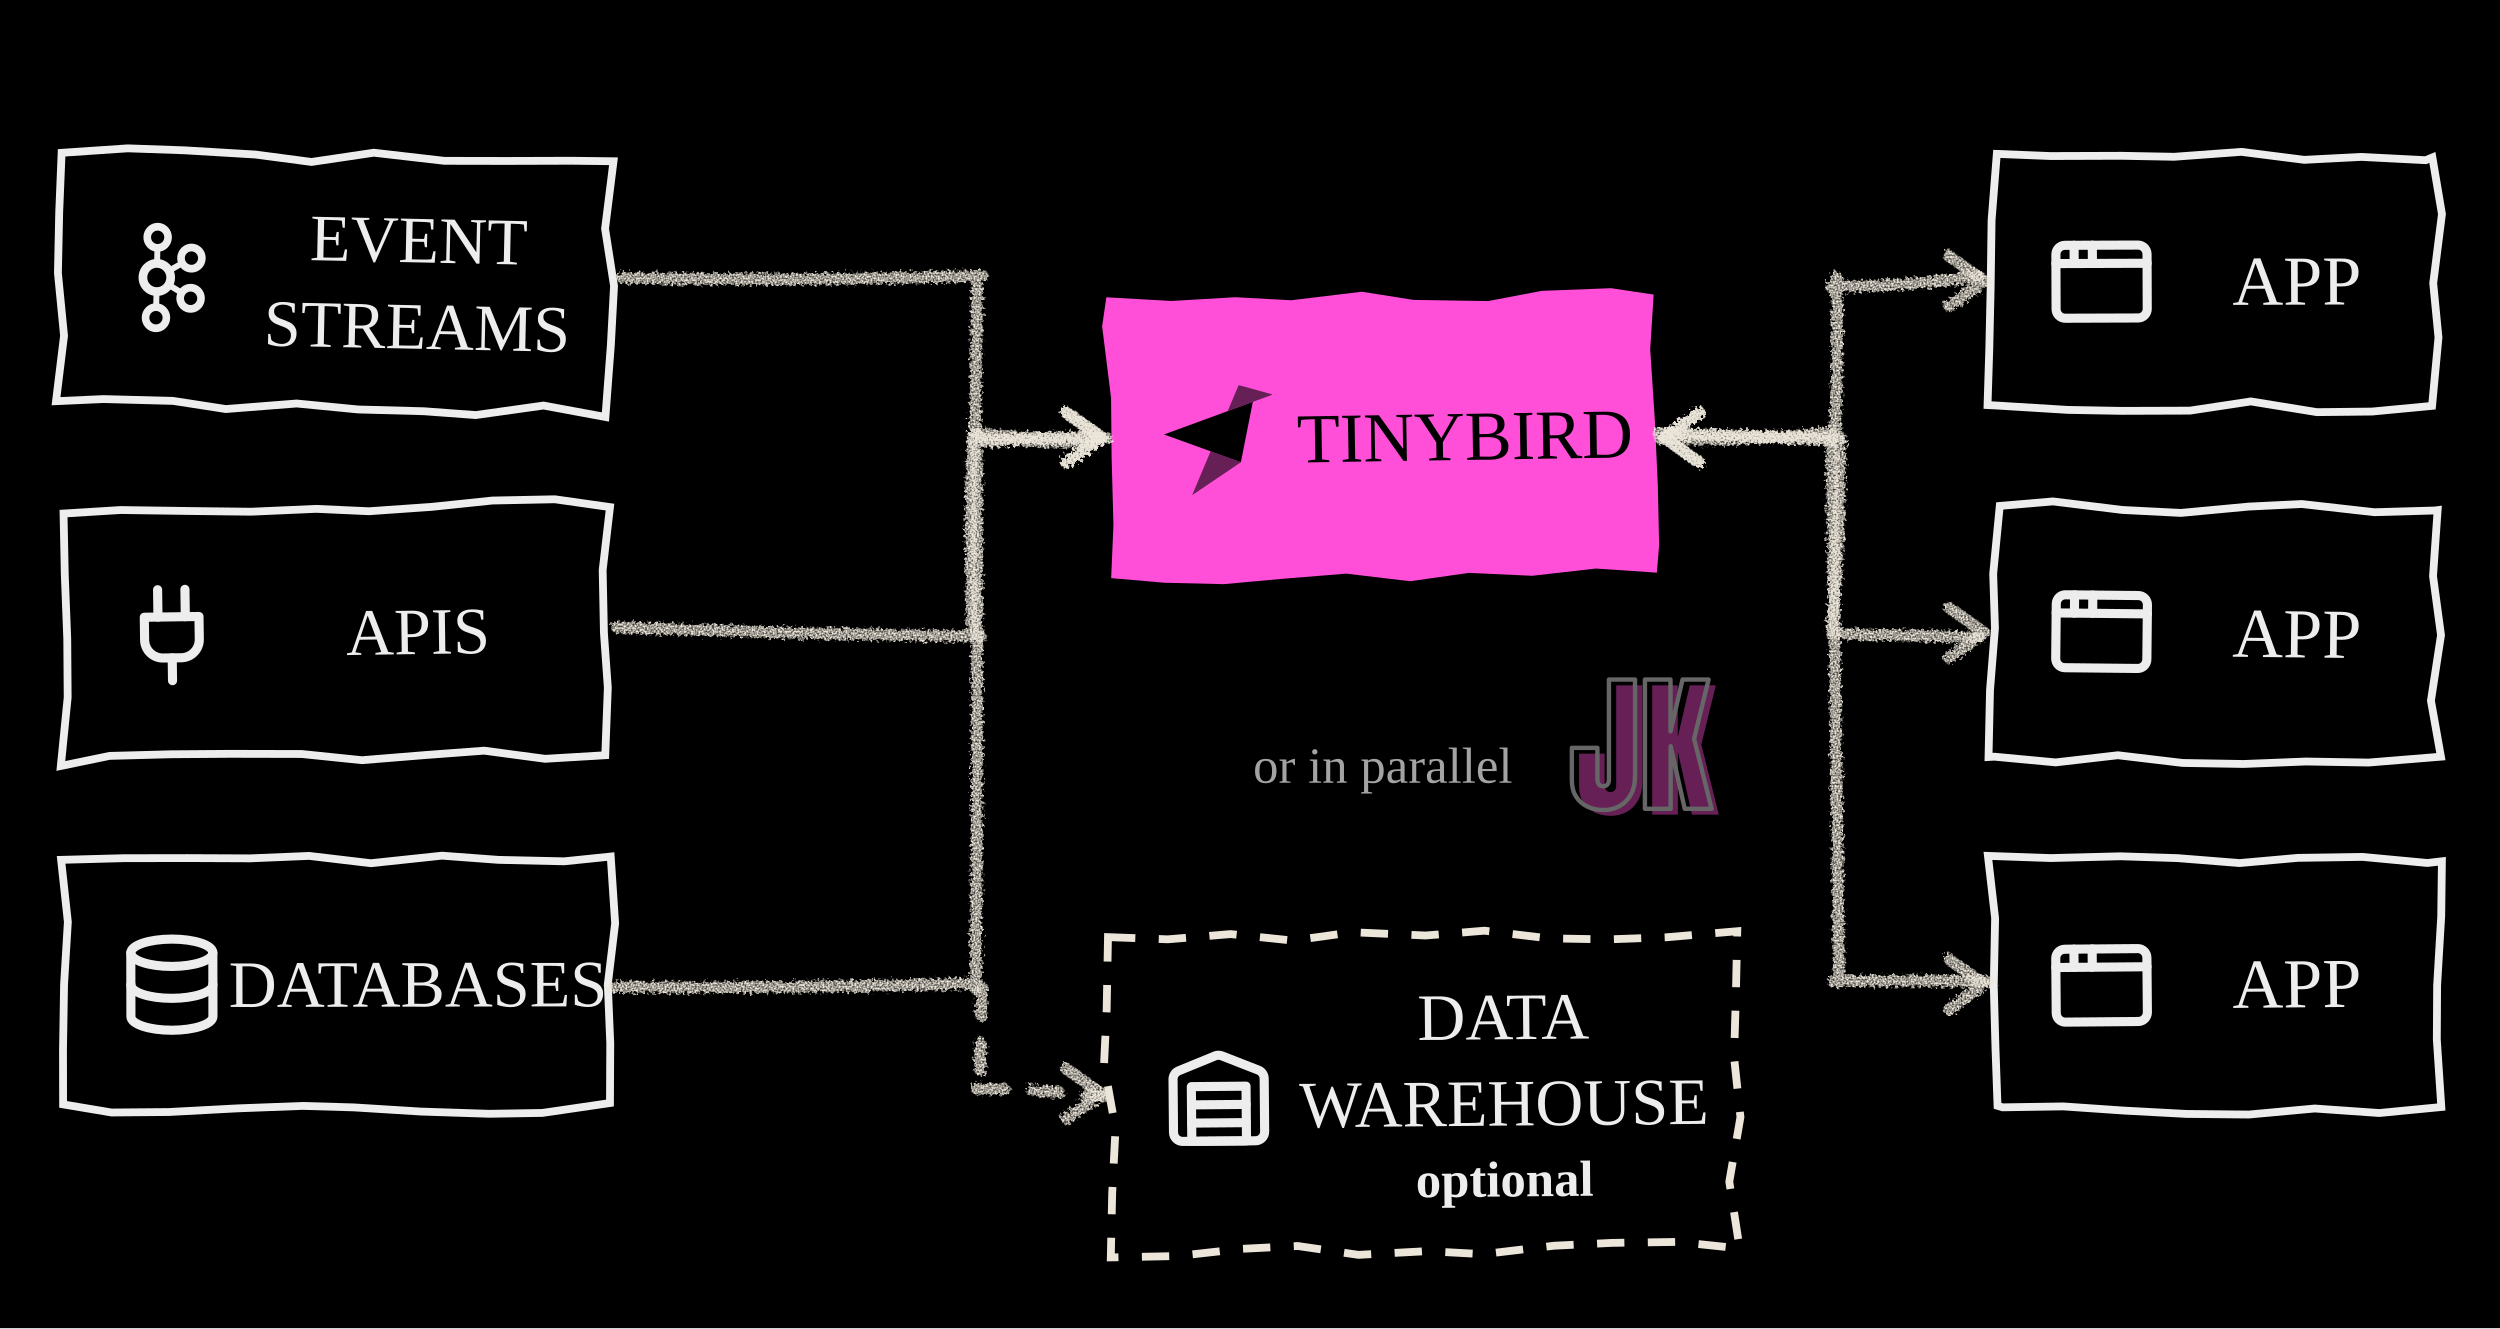
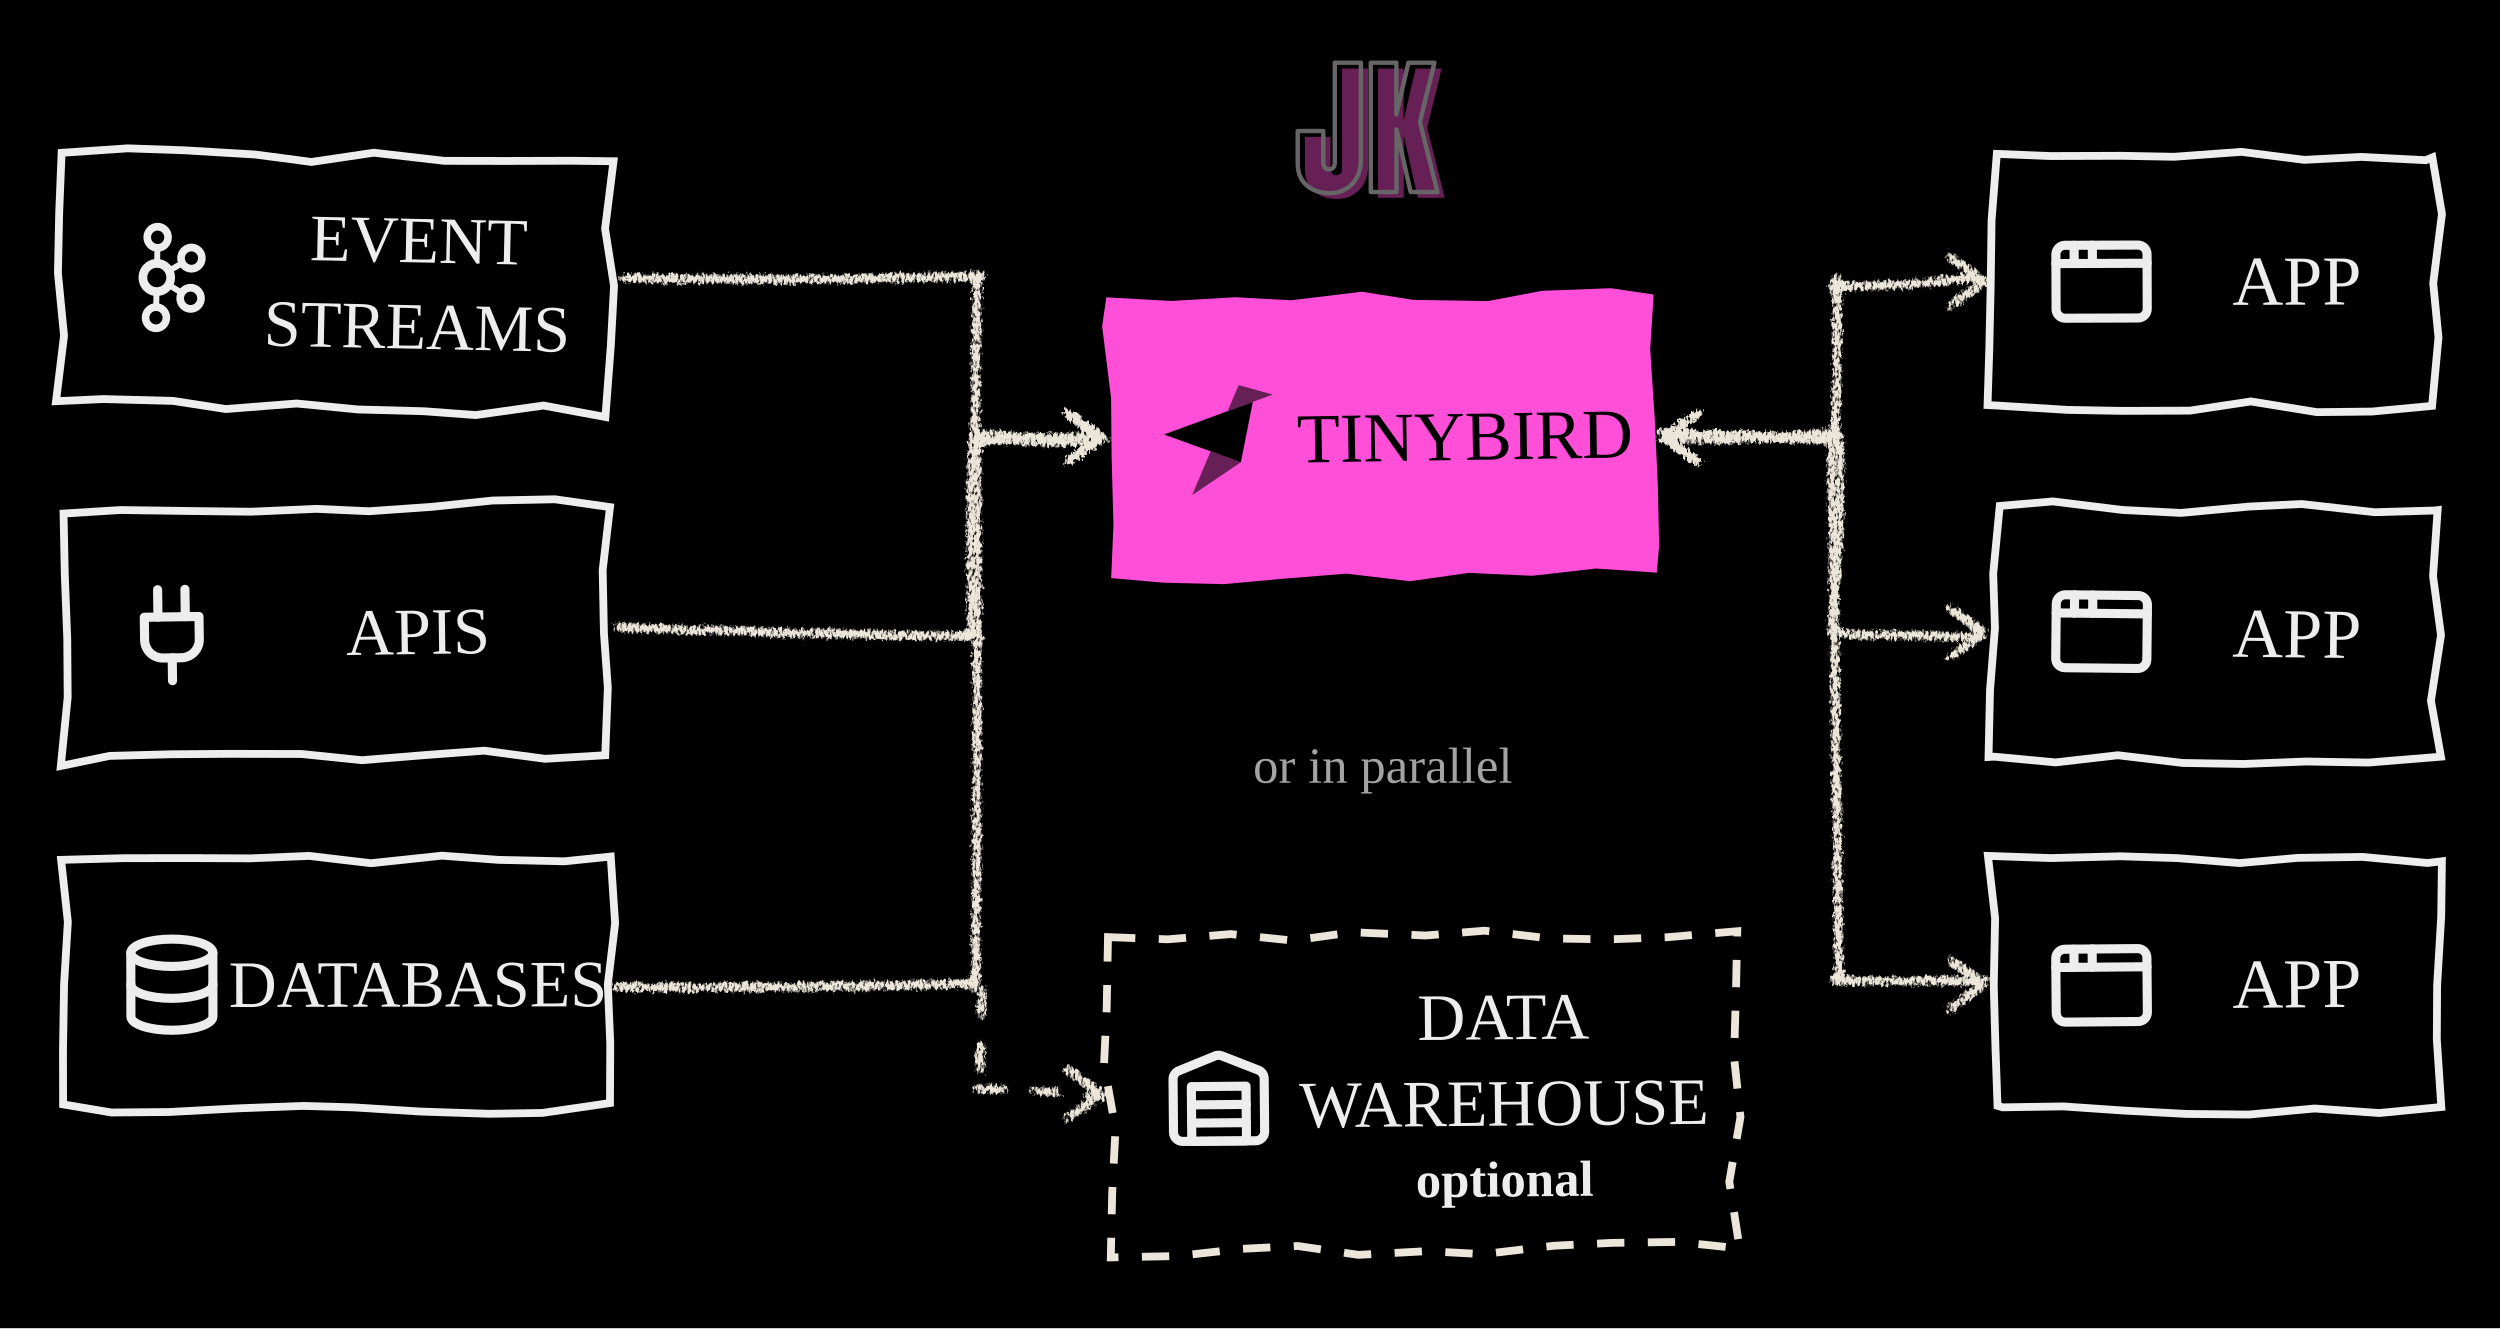
<svg xmlns="http://www.w3.org/2000/svg" viewBox="0 0 640 340" width="640" height="340" role="img" aria-label="The second approach: event streams, APIs and databases go straight into Tinybird as the data is created, so it transforms the data and serves the applications with no freshness lag. The data warehouse can still receive the same data in parallel, or be skipped entirely.">
  <defs>
    <filter id="data-warehouses-are-terrible-application-backends-stream-first-desktop-crayon-1" filterUnits="userSpaceOnUse" x="148.3" y="59.6" width="143.7" height="64.6">
      <feTurbulence type="fractalNoise" baseFrequency="1.2" numOctaves="2" seed="3" result="n" />
      <feDisplacementMap in="SourceGraphic" in2="n" scale="2.5" result="d" />
-       <feTurbulence type="fractalNoise" baseFrequency="2.2" seed="8" result="g" />
-       <feColorMatrix in="g" type="matrix" values="0 0 0 0 0  0 0 0 0 0  0 0 0 0 0  0 0 0 -1.6 1.5" result="holes" />
-       <feComposite in="d" in2="holes" operator="in" />
+       <feTurbulence type="fractalNoise" baseFrequency="1.5 0.75" numOctaves="3" seed="8" result="g" />
+       <feColorMatrix in="g" type="matrix" values="0 0 0 0 0  0 0 0 0 0  0 0 0 0 0  1 0 0 0 0" result="tooth" />
+       <feGaussianBlur in="d" stdDeviation="1.2" result="p" />
+       <feComposite in="tooth" in2="p" operator="arithmetic" k2="0.5" k3="0.55" result="sum" />
+       <feComponentTransfer in="sum" result="wax">
+         <feFuncA type="linear" slope="7" intercept="-3.6" />
+       </feComponentTransfer>
+       <feComposite in="d" in2="wax" operator="in" />
    </filter>
    <filter id="data-warehouses-are-terrible-application-backends-stream-first-desktop-crayon-2" filterUnits="userSpaceOnUse" x="262" y="94.6" width="31" height="34.8">
      <feTurbulence type="fractalNoise" baseFrequency="1.2" numOctaves="2" seed="3" result="n" />
      <feDisplacementMap in="SourceGraphic" in2="n" scale="2.5" result="d" />
-       <feTurbulence type="fractalNoise" baseFrequency="2.2" seed="8" result="g" />
-       <feColorMatrix in="g" type="matrix" values="0 0 0 0 0  0 0 0 0 0  0 0 0 0 0  0 0 0 -1.6 1.5" result="holes" />
-       <feComposite in="d" in2="holes" operator="in" />
+       <feTurbulence type="fractalNoise" baseFrequency="1.5 0.75" numOctaves="3" seed="8" result="g" />
+       <feColorMatrix in="g" type="matrix" values="0 0 0 0 0  0 0 0 0 0  0 0 0 0 0  1 0 0 0 0" result="tooth" />
+       <feGaussianBlur in="d" stdDeviation="1.2" result="p" />
+       <feComposite in="tooth" in2="p" operator="arithmetic" k2="0.5" k3="0.55" result="sum" />
+       <feComponentTransfer in="sum" result="wax">
+         <feFuncA type="linear" slope="7" intercept="-3.6" />
+       </feComponentTransfer>
+       <feComposite in="d" in2="wax" operator="in" />
    </filter>
    <filter id="data-warehouses-are-terrible-application-backends-stream-first-desktop-crayon-3" filterUnits="userSpaceOnUse" x="147" y="100" width="145.8" height="73.9">
      <feTurbulence type="fractalNoise" baseFrequency="1.2" numOctaves="2" seed="3" result="n" />
      <feDisplacementMap in="SourceGraphic" in2="n" scale="2.5" result="d" />
-       <feTurbulence type="fractalNoise" baseFrequency="2.2" seed="8" result="g" />
-       <feColorMatrix in="g" type="matrix" values="0 0 0 0 0  0 0 0 0 0  0 0 0 0 0  0 0 0 -1.6 1.5" result="holes" />
-       <feComposite in="d" in2="holes" operator="in" />
+       <feTurbulence type="fractalNoise" baseFrequency="1.5 0.75" numOctaves="3" seed="8" result="g" />
+       <feColorMatrix in="g" type="matrix" values="0 0 0 0 0  0 0 0 0 0  0 0 0 0 0  1 0 0 0 0" result="tooth" />
+       <feGaussianBlur in="d" stdDeviation="1.2" result="p" />
+       <feComposite in="tooth" in2="p" operator="arithmetic" k2="0.5" k3="0.55" result="sum" />
+       <feComponentTransfer in="sum" result="wax">
+         <feFuncA type="linear" slope="7" intercept="-3.6" />
+       </feComponentTransfer>
+       <feComposite in="d" in2="wax" operator="in" />
    </filter>
    <filter id="data-warehouses-are-terrible-application-backends-stream-first-desktop-crayon-4" filterUnits="userSpaceOnUse" x="262" y="94.6" width="31" height="34.8">
      <feTurbulence type="fractalNoise" baseFrequency="1.2" numOctaves="2" seed="3" result="n" />
      <feDisplacementMap in="SourceGraphic" in2="n" scale="2.5" result="d" />
-       <feTurbulence type="fractalNoise" baseFrequency="2.2" seed="8" result="g" />
-       <feColorMatrix in="g" type="matrix" values="0 0 0 0 0  0 0 0 0 0  0 0 0 0 0  0 0 0 -1.6 1.5" result="holes" />
-       <feComposite in="d" in2="holes" operator="in" />
+       <feTurbulence type="fractalNoise" baseFrequency="1.5 0.75" numOctaves="3" seed="8" result="g" />
+       <feColorMatrix in="g" type="matrix" values="0 0 0 0 0  0 0 0 0 0  0 0 0 0 0  1 0 0 0 0" result="tooth" />
+       <feGaussianBlur in="d" stdDeviation="1.2" result="p" />
+       <feComposite in="tooth" in2="p" operator="arithmetic" k2="0.5" k3="0.55" result="sum" />
+       <feComponentTransfer in="sum" result="wax">
+         <feFuncA type="linear" slope="7" intercept="-3.6" />
+       </feComponentTransfer>
+       <feComposite in="d" in2="wax" operator="in" />
    </filter>
    <filter id="data-warehouses-are-terrible-application-backends-stream-first-desktop-crayon-5" filterUnits="userSpaceOnUse" x="145.6" y="100.1" width="148.7" height="164">
      <feTurbulence type="fractalNoise" baseFrequency="1.2" numOctaves="2" seed="3" result="n" />
      <feDisplacementMap in="SourceGraphic" in2="n" scale="2.5" result="d" />
-       <feTurbulence type="fractalNoise" baseFrequency="2.2" seed="8" result="g" />
-       <feColorMatrix in="g" type="matrix" values="0 0 0 0 0  0 0 0 0 0  0 0 0 0 0  0 0 0 -1.6 1.5" result="holes" />
-       <feComposite in="d" in2="holes" operator="in" />
+       <feTurbulence type="fractalNoise" baseFrequency="1.5 0.75" numOctaves="3" seed="8" result="g" />
+       <feColorMatrix in="g" type="matrix" values="0 0 0 0 0  0 0 0 0 0  0 0 0 0 0  1 0 0 0 0" result="tooth" />
+       <feGaussianBlur in="d" stdDeviation="1.2" result="p" />
+       <feComposite in="tooth" in2="p" operator="arithmetic" k2="0.5" k3="0.55" result="sum" />
+       <feComponentTransfer in="sum" result="wax">
+         <feFuncA type="linear" slope="7" intercept="-3.6" />
+       </feComponentTransfer>
+       <feComposite in="d" in2="wax" operator="in" />
    </filter>
    <filter id="data-warehouses-are-terrible-application-backends-stream-first-desktop-crayon-6" filterUnits="userSpaceOnUse" x="262" y="94.6" width="31" height="34.8">
      <feTurbulence type="fractalNoise" baseFrequency="1.2" numOctaves="2" seed="3" result="n" />
      <feDisplacementMap in="SourceGraphic" in2="n" scale="2.5" result="d" />
-       <feTurbulence type="fractalNoise" baseFrequency="2.2" seed="8" result="g" />
-       <feColorMatrix in="g" type="matrix" values="0 0 0 0 0  0 0 0 0 0  0 0 0 0 0  0 0 0 -1.6 1.5" result="holes" />
-       <feComposite in="d" in2="holes" operator="in" />
+       <feTurbulence type="fractalNoise" baseFrequency="1.5 0.75" numOctaves="3" seed="8" result="g" />
+       <feColorMatrix in="g" type="matrix" values="0 0 0 0 0  0 0 0 0 0  0 0 0 0 0  1 0 0 0 0" result="tooth" />
+       <feGaussianBlur in="d" stdDeviation="1.2" result="p" />
+       <feComposite in="tooth" in2="p" operator="arithmetic" k2="0.5" k3="0.55" result="sum" />
+       <feComponentTransfer in="sum" result="wax">
+         <feFuncA type="linear" slope="7" intercept="-3.6" />
+       </feComponentTransfer>
+       <feComposite in="d" in2="wax" operator="in" />
    </filter>
    <filter id="data-warehouses-are-terrible-application-backends-stream-first-desktop-crayon-7" filterUnits="userSpaceOnUse" x="416.3" y="59.7" width="101.3" height="63.4">
      <feTurbulence type="fractalNoise" baseFrequency="1.2" numOctaves="2" seed="3" result="n" />
      <feDisplacementMap in="SourceGraphic" in2="n" scale="2.5" result="d" />
-       <feTurbulence type="fractalNoise" baseFrequency="2.2" seed="8" result="g" />
-       <feColorMatrix in="g" type="matrix" values="0 0 0 0 0  0 0 0 0 0  0 0 0 0 0  0 0 0 -1.6 1.5" result="holes" />
-       <feComposite in="d" in2="holes" operator="in" />
+       <feTurbulence type="fractalNoise" baseFrequency="1.5 0.75" numOctaves="3" seed="8" result="g" />
+       <feColorMatrix in="g" type="matrix" values="0 0 0 0 0  0 0 0 0 0  0 0 0 0 0  1 0 0 0 0" result="tooth" />
+       <feGaussianBlur in="d" stdDeviation="1.2" result="p" />
+       <feComposite in="tooth" in2="p" operator="arithmetic" k2="0.5" k3="0.55" result="sum" />
+       <feComponentTransfer in="sum" result="wax">
+         <feFuncA type="linear" slope="7" intercept="-3.6" />
+       </feComponentTransfer>
+       <feComposite in="d" in2="wax" operator="in" />
    </filter>
    <filter id="data-warehouses-are-terrible-application-backends-stream-first-desktop-crayon-8" filterUnits="userSpaceOnUse" x="488" y="54.6" width="31" height="34.8">
      <feTurbulence type="fractalNoise" baseFrequency="1.2" numOctaves="2" seed="3" result="n" />
      <feDisplacementMap in="SourceGraphic" in2="n" scale="2.5" result="d" />
-       <feTurbulence type="fractalNoise" baseFrequency="2.2" seed="8" result="g" />
-       <feColorMatrix in="g" type="matrix" values="0 0 0 0 0  0 0 0 0 0  0 0 0 0 0  0 0 0 -1.6 1.5" result="holes" />
-       <feComposite in="d" in2="holes" operator="in" />
+       <feTurbulence type="fractalNoise" baseFrequency="1.5 0.75" numOctaves="3" seed="8" result="g" />
+       <feColorMatrix in="g" type="matrix" values="0 0 0 0 0  0 0 0 0 0  0 0 0 0 0  1 0 0 0 0" result="tooth" />
+       <feGaussianBlur in="d" stdDeviation="1.2" result="p" />
+       <feComposite in="tooth" in2="p" operator="arithmetic" k2="0.5" k3="0.55" result="sum" />
+       <feComponentTransfer in="sum" result="wax">
+         <feFuncA type="linear" slope="7" intercept="-3.6" />
+       </feComponentTransfer>
+       <feComposite in="d" in2="wax" operator="in" />
    </filter>
    <filter id="data-warehouses-are-terrible-application-backends-stream-first-desktop-crayon-9" filterUnits="userSpaceOnUse" x="415" y="94.6" width="31" height="34.8">
      <feTurbulence type="fractalNoise" baseFrequency="1.2" numOctaves="2" seed="3" result="n" />
      <feDisplacementMap in="SourceGraphic" in2="n" scale="2.5" result="d" />
-       <feTurbulence type="fractalNoise" baseFrequency="2.2" seed="8" result="g" />
-       <feColorMatrix in="g" type="matrix" values="0 0 0 0 0  0 0 0 0 0  0 0 0 0 0  0 0 0 -1.6 1.5" result="holes" />
-       <feComposite in="d" in2="holes" operator="in" />
+       <feTurbulence type="fractalNoise" baseFrequency="1.5 0.75" numOctaves="3" seed="8" result="g" />
+       <feColorMatrix in="g" type="matrix" values="0 0 0 0 0  0 0 0 0 0  0 0 0 0 0  1 0 0 0 0" result="tooth" />
+       <feGaussianBlur in="d" stdDeviation="1.2" result="p" />
+       <feComposite in="tooth" in2="p" operator="arithmetic" k2="0.5" k3="0.55" result="sum" />
+       <feComponentTransfer in="sum" result="wax">
+         <feFuncA type="linear" slope="7" intercept="-3.6" />
+       </feComponentTransfer>
+       <feComposite in="d" in2="wax" operator="in" />
    </filter>
    <filter id="data-warehouses-are-terrible-application-backends-stream-first-desktop-crayon-10" filterUnits="userSpaceOnUse" x="413.5" y="99.9" width="104.2" height="74.1">
      <feTurbulence type="fractalNoise" baseFrequency="1.2" numOctaves="2" seed="3" result="n" />
      <feDisplacementMap in="SourceGraphic" in2="n" scale="2.5" result="d" />
-       <feTurbulence type="fractalNoise" baseFrequency="2.2" seed="8" result="g" />
-       <feColorMatrix in="g" type="matrix" values="0 0 0 0 0  0 0 0 0 0  0 0 0 0 0  0 0 0 -1.6 1.5" result="holes" />
-       <feComposite in="d" in2="holes" operator="in" />
+       <feTurbulence type="fractalNoise" baseFrequency="1.5 0.75" numOctaves="3" seed="8" result="g" />
+       <feColorMatrix in="g" type="matrix" values="0 0 0 0 0  0 0 0 0 0  0 0 0 0 0  1 0 0 0 0" result="tooth" />
+       <feGaussianBlur in="d" stdDeviation="1.2" result="p" />
+       <feComposite in="tooth" in2="p" operator="arithmetic" k2="0.5" k3="0.55" result="sum" />
+       <feComponentTransfer in="sum" result="wax">
+         <feFuncA type="linear" slope="7" intercept="-3.6" />
+       </feComponentTransfer>
+       <feComposite in="d" in2="wax" operator="in" />
    </filter>
    <filter id="data-warehouses-are-terrible-application-backends-stream-first-desktop-crayon-11" filterUnits="userSpaceOnUse" x="488" y="144.6" width="31" height="34.8">
      <feTurbulence type="fractalNoise" baseFrequency="1.2" numOctaves="2" seed="3" result="n" />
      <feDisplacementMap in="SourceGraphic" in2="n" scale="2.5" result="d" />
-       <feTurbulence type="fractalNoise" baseFrequency="2.2" seed="8" result="g" />
-       <feColorMatrix in="g" type="matrix" values="0 0 0 0 0  0 0 0 0 0  0 0 0 0 0  0 0 0 -1.6 1.5" result="holes" />
-       <feComposite in="d" in2="holes" operator="in" />
+       <feTurbulence type="fractalNoise" baseFrequency="1.5 0.75" numOctaves="3" seed="8" result="g" />
+       <feColorMatrix in="g" type="matrix" values="0 0 0 0 0  0 0 0 0 0  0 0 0 0 0  1 0 0 0 0" result="tooth" />
+       <feGaussianBlur in="d" stdDeviation="1.2" result="p" />
+       <feComposite in="tooth" in2="p" operator="arithmetic" k2="0.5" k3="0.55" result="sum" />
+       <feComponentTransfer in="sum" result="wax">
+         <feFuncA type="linear" slope="7" intercept="-3.6" />
+       </feComponentTransfer>
+       <feComposite in="d" in2="wax" operator="in" />
    </filter>
    <filter id="data-warehouses-are-terrible-application-backends-stream-first-desktop-crayon-12" filterUnits="userSpaceOnUse" x="415" y="94.6" width="31" height="34.8">
      <feTurbulence type="fractalNoise" baseFrequency="1.2" numOctaves="2" seed="3" result="n" />
      <feDisplacementMap in="SourceGraphic" in2="n" scale="2.5" result="d" />
-       <feTurbulence type="fractalNoise" baseFrequency="2.2" seed="8" result="g" />
-       <feColorMatrix in="g" type="matrix" values="0 0 0 0 0  0 0 0 0 0  0 0 0 0 0  0 0 0 -1.6 1.5" result="holes" />
-       <feComposite in="d" in2="holes" operator="in" />
+       <feTurbulence type="fractalNoise" baseFrequency="1.5 0.75" numOctaves="3" seed="8" result="g" />
+       <feColorMatrix in="g" type="matrix" values="0 0 0 0 0  0 0 0 0 0  0 0 0 0 0  1 0 0 0 0" result="tooth" />
+       <feGaussianBlur in="d" stdDeviation="1.2" result="p" />
+       <feComposite in="tooth" in2="p" operator="arithmetic" k2="0.5" k3="0.55" result="sum" />
+       <feComponentTransfer in="sum" result="wax">
+         <feFuncA type="linear" slope="7" intercept="-3.6" />
+       </feComponentTransfer>
+       <feComposite in="d" in2="wax" operator="in" />
    </filter>
    <filter id="data-warehouses-are-terrible-application-backends-stream-first-desktop-crayon-13" filterUnits="userSpaceOnUse" x="414.2" y="99.6" width="106" height="162.8">
      <feTurbulence type="fractalNoise" baseFrequency="1.2" numOctaves="2" seed="3" result="n" />
      <feDisplacementMap in="SourceGraphic" in2="n" scale="2.5" result="d" />
-       <feTurbulence type="fractalNoise" baseFrequency="2.2" seed="8" result="g" />
-       <feColorMatrix in="g" type="matrix" values="0 0 0 0 0  0 0 0 0 0  0 0 0 0 0  0 0 0 -1.6 1.5" result="holes" />
-       <feComposite in="d" in2="holes" operator="in" />
+       <feTurbulence type="fractalNoise" baseFrequency="1.5 0.75" numOctaves="3" seed="8" result="g" />
+       <feColorMatrix in="g" type="matrix" values="0 0 0 0 0  0 0 0 0 0  0 0 0 0 0  1 0 0 0 0" result="tooth" />
+       <feGaussianBlur in="d" stdDeviation="1.2" result="p" />
+       <feComposite in="tooth" in2="p" operator="arithmetic" k2="0.5" k3="0.55" result="sum" />
+       <feComponentTransfer in="sum" result="wax">
+         <feFuncA type="linear" slope="7" intercept="-3.6" />
+       </feComponentTransfer>
+       <feComposite in="d" in2="wax" operator="in" />
    </filter>
    <filter id="data-warehouses-are-terrible-application-backends-stream-first-desktop-crayon-14" filterUnits="userSpaceOnUse" x="488" y="234.6" width="31" height="34.8">
      <feTurbulence type="fractalNoise" baseFrequency="1.2" numOctaves="2" seed="3" result="n" />
      <feDisplacementMap in="SourceGraphic" in2="n" scale="2.5" result="d" />
-       <feTurbulence type="fractalNoise" baseFrequency="2.2" seed="8" result="g" />
-       <feColorMatrix in="g" type="matrix" values="0 0 0 0 0  0 0 0 0 0  0 0 0 0 0  0 0 0 -1.6 1.5" result="holes" />
-       <feComposite in="d" in2="holes" operator="in" />
+       <feTurbulence type="fractalNoise" baseFrequency="1.5 0.75" numOctaves="3" seed="8" result="g" />
+       <feColorMatrix in="g" type="matrix" values="0 0 0 0 0  0 0 0 0 0  0 0 0 0 0  1 0 0 0 0" result="tooth" />
+       <feGaussianBlur in="d" stdDeviation="1.2" result="p" />
+       <feComposite in="tooth" in2="p" operator="arithmetic" k2="0.5" k3="0.55" result="sum" />
+       <feComponentTransfer in="sum" result="wax">
+         <feFuncA type="linear" slope="7" intercept="-3.6" />
+       </feComponentTransfer>
+       <feComposite in="d" in2="wax" operator="in" />
    </filter>
    <filter id="data-warehouses-are-terrible-application-backends-stream-first-desktop-crayon-15" filterUnits="userSpaceOnUse" x="415" y="94.6" width="31" height="34.8">
      <feTurbulence type="fractalNoise" baseFrequency="1.2" numOctaves="2" seed="3" result="n" />
      <feDisplacementMap in="SourceGraphic" in2="n" scale="2.5" result="d" />
-       <feTurbulence type="fractalNoise" baseFrequency="2.2" seed="8" result="g" />
-       <feColorMatrix in="g" type="matrix" values="0 0 0 0 0  0 0 0 0 0  0 0 0 0 0  0 0 0 -1.6 1.5" result="holes" />
-       <feComposite in="d" in2="holes" operator="in" />
+       <feTurbulence type="fractalNoise" baseFrequency="1.5 0.75" numOctaves="3" seed="8" result="g" />
+       <feColorMatrix in="g" type="matrix" values="0 0 0 0 0  0 0 0 0 0  0 0 0 0 0  1 0 0 0 0" result="tooth" />
+       <feGaussianBlur in="d" stdDeviation="1.2" result="p" />
+       <feComposite in="tooth" in2="p" operator="arithmetic" k2="0.5" k3="0.55" result="sum" />
+       <feComponentTransfer in="sum" result="wax">
+         <feFuncA type="linear" slope="7" intercept="-3.6" />
+       </feComponentTransfer>
+       <feComposite in="d" in2="wax" operator="in" />
    </filter>
    <filter id="data-warehouses-are-terrible-application-backends-stream-first-desktop-crayon-16" filterUnits="userSpaceOnUse" x="239.1" y="241.9" width="55.1" height="49.8">
      <feTurbulence type="fractalNoise" baseFrequency="1.2" numOctaves="2" seed="3" result="n" />
      <feDisplacementMap in="SourceGraphic" in2="n" scale="2.5" result="d" />
-       <feTurbulence type="fractalNoise" baseFrequency="2.2" seed="8" result="g" />
-       <feColorMatrix in="g" type="matrix" values="0 0 0 0 0  0 0 0 0 0  0 0 0 0 0  0 0 0 -1.6 1.5" result="holes" />
-       <feComposite in="d" in2="holes" operator="in" />
+       <feTurbulence type="fractalNoise" baseFrequency="1.5 0.75" numOctaves="3" seed="8" result="g" />
+       <feColorMatrix in="g" type="matrix" values="0 0 0 0 0  0 0 0 0 0  0 0 0 0 0  1 0 0 0 0" result="tooth" />
+       <feGaussianBlur in="d" stdDeviation="1.2" result="p" />
+       <feComposite in="tooth" in2="p" operator="arithmetic" k2="0.5" k3="0.55" result="sum" />
+       <feComponentTransfer in="sum" result="wax">
+         <feFuncA type="linear" slope="7" intercept="-3.6" />
+       </feComponentTransfer>
+       <feComposite in="d" in2="wax" operator="in" />
    </filter>
    <filter id="data-warehouses-are-terrible-application-backends-stream-first-desktop-crayon-17" filterUnits="userSpaceOnUse" x="262" y="262.6" width="31" height="34.8">
      <feTurbulence type="fractalNoise" baseFrequency="1.2" numOctaves="2" seed="3" result="n" />
      <feDisplacementMap in="SourceGraphic" in2="n" scale="2.5" result="d" />
-       <feTurbulence type="fractalNoise" baseFrequency="2.2" seed="8" result="g" />
-       <feColorMatrix in="g" type="matrix" values="0 0 0 0 0  0 0 0 0 0  0 0 0 0 0  0 0 0 -1.6 1.5" result="holes" />
-       <feComposite in="d" in2="holes" operator="in" />
+       <feTurbulence type="fractalNoise" baseFrequency="1.5 0.75" numOctaves="3" seed="8" result="g" />
+       <feColorMatrix in="g" type="matrix" values="0 0 0 0 0  0 0 0 0 0  0 0 0 0 0  1 0 0 0 0" result="tooth" />
+       <feGaussianBlur in="d" stdDeviation="1.2" result="p" />
+       <feComposite in="tooth" in2="p" operator="arithmetic" k2="0.5" k3="0.55" result="sum" />
+       <feComponentTransfer in="sum" result="wax">
+         <feFuncA type="linear" slope="7" intercept="-3.6" />
+       </feComponentTransfer>
+       <feComposite in="d" in2="wax" operator="in" />
    </filter>
  </defs>
  <rect width="640" height="340" fill="#000000" />
  <g transform="rotate(1.2 86 72)">
    <path class="d-paper" d="M15.1,40.6 L32,39.1 L46.5,39.3 L64.7,40 L79.1,41.6 L95,38.9 L113.1,40.6 L128.9,40.3 L145.5,39.9 L156.4,39.8 L154.6,57.1 L157.2,71.7 L156.7,87 L155.7,105.3 L139.8,102.7 L122.5,105.5 L109.2,104.8 L92.4,104.7 L76.6,103.5 L58.5,105.3 L45,103.5 L27.1,103.4 L15,104.2 L16.7,87.4 L14.8,71.4 L14.8,55.9 Z" fill="#000000" stroke="#ededed" stroke-width="2" />
    <svg x="30" y="58" width="28" height="28" viewBox="0 0 24 24">
      <g fill="#ededed">
        <path d="M9.71 2.136a1.43 1.43 0 0 0-2.047 0h-.007a1.48 1.48 0 0 0-.421 1.042c0 .41.161.777.422 1.039l.007.007c.257.264.616.426 1.019.426.404 0 .766-.162 1.027-.426l.003-.007c.261-.262.421-.629.421-1.039 0-.408-.159-.777-.421-1.042H9.71zM8.683 22.295c.404 0 .766-.167 1.027-.429l.003-.008c.261-.261.421-.631.421-1.036 0-.41-.159-.778-.421-1.044H9.71a1.42 1.42 0 0 0-1.027-.432 1.4 1.4 0 0 0-1.02.432h-.007c-.26.266-.422.634-.422 1.044 0 .406.161.775.422 1.036l.007.008c.258.262.617.429 1.02.429zm7.89-4.462c.359-.096.683-.33.882-.684l.027-.052a1.47 1.47 0 0 0 .114-1.067 1.454 1.454 0 0 0-.675-.896l-.021-.014a1.425 1.425 0 0 0-1.078-.132c-.36.091-.684.335-.881.686-.2.349-.241.75-.146 1.119.099.363.33.691.675.896h.002c.346.203.737.239 1.101.144zm-6.405-7.342a2.083 2.083 0 0 0-1.485-.627c-.58 0-1.103.242-1.482.627-.378.385-.612.916-.612 1.507s.233 1.124.612 1.514a2.08 2.08 0 0 0 2.967 0c.379-.39.612-.923.612-1.514s-.233-1.122-.612-1.507zm-.835-2.51c.843.141 1.6.552 2.178 1.144h.004c.092.093.182.196.265.299l1.446-.851a3.176 3.176 0 0 1-.047-1.808 3.149 3.149 0 0 1 1.456-1.926l.025-.016a3.062 3.062 0 0 1 2.345-.306c.77.21 1.465.721 1.898 1.482v.002c.431.757.518 1.626.313 2.408a3.145 3.145 0 0 1-1.456 1.928l-.198.118h-.02a3.095 3.095 0 0 1-2.154.201 3.127 3.127 0 0 1-1.514-.944l-1.444.848a4.162 4.162 0 0 1 0 2.879l1.444.846c.413-.47.939-.789 1.514-.944a3.041 3.041 0 0 1 2.371.319l.048.023v.002a3.17 3.17 0 0 1 1.408 1.906 3.215 3.215 0 0 1-.313 2.405l-.026.053-.003-.005a3.147 3.147 0 0 1-1.867 1.436 3.096 3.096 0 0 1-2.371-.318v-.006a3.156 3.156 0 0 1-1.456-1.927 3.175 3.175 0 0 1 .047-1.805l-1.446-.848a3.905 3.905 0 0 1-.265.294l-.004.005a3.938 3.938 0 0 1-2.178 1.138v1.699a3.09 3.09 0 0 1 1.56.862l.002.004c.565.572.914 1.368.914 2.243 0 .873-.35 1.664-.914 2.239l-.002.009a3.1 3.1 0 0 1-2.21.931 3.1 3.1 0 0 1-2.206-.93h-.002v-.009a3.186 3.186 0 0 1-.916-2.239c0-.875.35-1.672.916-2.243v-.004h.002a3.1 3.1 0 0 1 1.558-.862v-1.699a3.926 3.926 0 0 1-2.176-1.138l-.006-.005a4.098 4.098 0 0 1-1.173-2.874c0-1.122.452-2.136 1.173-2.872h.006a3.947 3.947 0 0 1 2.176-1.144V6.289a3.137 3.137 0 0 1-1.558-.864h-.002v-.004a3.192 3.192 0 0 1-.916-2.243c0-.871.35-1.669.916-2.243l.002-.002A3.084 3.084 0 0 1 8.683 0c.861 0 1.641.355 2.21.932v.002h.002c.565.574.914 1.372.914 2.243 0 .876-.35 1.667-.914 2.243l-.002.005a3.142 3.142 0 0 1-1.56.864v1.692zm8.121-1.129l-.012-.019a1.452 1.452 0 0 0-.87-.668 1.43 1.43 0 0 0-1.103.146h.002c-.347.2-.58.529-.677.896-.095.365-.054.768.146 1.119l.007.009c.2.347.519.579.874.673.357.103.755.059 1.098-.144l.019-.009a1.47 1.47 0 0 0 .657-.885 1.493 1.493 0 0 0-.141-1.118" />
      </g>
    </svg>
    <text x="107" y="61" font-family="var(--font-anton, Anton), Impact, sans-serif" font-size="17" fill="#ededed" text-anchor="middle" dominant-baseline="central">EVENT</text>
    <text x="107" y="83.1" font-family="var(--font-anton, Anton), Impact, sans-serif" font-size="17" fill="#ededed" text-anchor="middle" dominant-baseline="central">STREAMS</text>
  </g>
  <g transform="rotate(-0.8 86 162)">
    <path class="d-paper" d="M16.7,130.5 L31.3,129.8 L49.1,130.3 L64.7,130.7 L81.4,130.2 L94.9,131 L111,130.1 L126.5,128.7 L142.5,128.6 L156.6,130.8 L154.5,146.9 L154.6,163 L155.4,177 L154.5,194.3 L139.1,195 L123.5,192.7 L108.6,193.6 L92.2,194.7 L76.8,192.9 L58.5,192.6 L43.3,192.5 L27.6,192.7 L15.1,195.1 L17.1,177.6 L17.2,162.5 L16.8,146.2 Z" fill="#000000" stroke="#ededed" stroke-width="2" />
    <svg x="30" y="148" width="28" height="28" viewBox="0 0 24 24">
      <g fill="none" stroke="#ededed" stroke-width="2" stroke-linecap="round" stroke-linejoin="round">
        <path d="M12 22v-5" />
        <path d="M9 8V2" />
        <path d="M15 8V2" />
        <path d="M18 8v5a4 4 0 0 1-4 4h-4a4 4 0 0 1-4-4V8Z" />
      </g>
    </svg>
    <text x="107" y="162" font-family="var(--font-anton, Anton), Impact, sans-serif" font-size="17" fill="#ededed" text-anchor="middle" dominant-baseline="central">APIS</text>
  </g>
  <g transform="rotate(-0.1 86 252)">
    <path class="d-paper" d="M15.7,220 L31.7,219.6 L48,219.6 L64.1,219.7 L79.2,219.1 L95,221 L113.2,219.1 L127.7,220.2 L144.5,220.6 L156.4,219.4 L157.5,236.5 L155.6,252.1 L156.2,267.2 L156.1,282.5 L138.8,285 L125.2,285.2 L107.7,284.6 L90.5,283.5 L77.4,283.1 L60.7,283.7 L43.2,284.6 L28.5,284.7 L16.1,282.6 L16.1,268.6 L16.4,251.9 L17.4,235.9 Z" fill="#000000" stroke="#ededed" stroke-width="2" />
    <svg x="30" y="238" width="28" height="28" viewBox="0 0 24 24">
      <g fill="none" stroke="#ededed" stroke-width="2" stroke-linecap="round" stroke-linejoin="round">
        <ellipse cx="12" cy="5" rx="9" ry="3" />
        <path d="M3 5V19A9 3 0 0 0 21 19V5" />
        <path d="M3 12A9 3 0 0 0 21 12" />
      </g>
    </svg>
    <text x="107" y="252" font-family="var(--font-anton, Anton), Impact, sans-serif" font-size="17" fill="#ededed" text-anchor="middle" dominant-baseline="central">DATABASES</text>
  </g>
  <g transform="rotate(-0.9 354 112)">
    <path class="d-paper" d="M283.8,75 L300.4,76.2 L316.8,75.5 L331.1,76.5 L349.2,74.6 L362.4,76.9 L381.5,77.5 L395.3,75.1 L413,74.7 L423.9,76.5 L422.8,90.5 L423.7,108.7 L424.2,125.3 L424.3,140.7 L423.6,147.7 L408,146.4 L391.7,148 L375.5,147 L360.4,148.9 L344.1,146.7 L327.2,147.8 L312.7,148.9 L297.5,148.3 L283.9,146.9 L284.7,133.3 L284.5,115.9 L284.6,100.8 L282.6,82.4 Z" fill="#ff4fd8" />
    <svg x="298" y="98" width="28" height="28" viewBox="0 0 32 32">
      <g fill="#000000">
        <path d="m7.948 32 14.415-9.413-8.808-3.33z" opacity="0.6" />
        <path d="m0 14.112 22.363 8.474 3.775-17.6z" />
        <path d="M32 2.93 22.077 0l-3.345 7.566z" opacity="0.6" />
      </g>
    </svg>
    <text x="375" y="112" font-family="var(--font-anton, Anton), Impact, sans-serif" font-size="18" fill="#000000" text-anchor="middle" dominant-baseline="central">TINYBIRD</text>
  </g>
  <g transform="rotate(-0.2 567 72)">
    <path class="d-paper" d="M511.3,39.2 L525,39.8 L543.2,39.8 L556.7,40.1 L573.9,38.9 L590,41 L604.6,40.3 L621.1,41.2 L622.8,40.5 L625.2,55 L622.9,72.7 L624.2,86.6 L622.5,104.1 L607.1,105.5 L593,105.6 L576.1,102.8 L560.5,105.1 L543.1,105.1 L529.2,104.8 L510.7,103.6 L508.7,103.5 L509.2,89.1 L509.6,73.5 L509.9,56.2 Z" fill="#000000" stroke="#ededed" stroke-width="2" />
    <svg x="524" y="58" width="28" height="28" viewBox="0 0 24 24">
      <g fill="none" stroke="#ededed" stroke-width="2" stroke-linecap="round" stroke-linejoin="round">
        <rect x="2" y="4" width="20" height="16" rx="2" />
        <path d="M10 4v4" />
        <path d="M2 8h20" />
        <path d="M6 4v4" />
      </g>
    </svg>
    <text x="588" y="72" font-family="var(--font-anton, Anton), Impact, sans-serif" font-size="18" fill="#ededed" text-anchor="middle" dominant-baseline="central">APP</text>
  </g>
  <g transform="rotate(0.6 567 162)">
    <path class="d-paper" d="M511.6,130.1 L525.2,128.8 L543,130.8 L558,131.4 L575.3,129.6 L588.9,128.8 L607.5,130.7 L623,130.1 L623.7,130 L622.7,146.9 L624.9,162 L622.5,178.8 L625.2,193.1 L606.7,194.8 L590.7,194.7 L574.7,195.5 L559.1,195.4 L542.5,193.6 L526.6,195.6 L510.9,194.3 L509.4,194.4 L509.6,177.3 L510.7,161.4 L510.1,147.5 Z" fill="#000000" stroke="#ededed" stroke-width="2" />
    <svg x="524" y="148" width="28" height="28" viewBox="0 0 24 24">
      <g fill="none" stroke="#ededed" stroke-width="2" stroke-linecap="round" stroke-linejoin="round">
        <rect x="2" y="4" width="20" height="16" rx="2" />
        <path d="M10 4v4" />
        <path d="M2 8h20" />
        <path d="M6 4v4" />
      </g>
    </svg>
    <text x="588" y="162" font-family="var(--font-anton, Anton), Impact, sans-serif" font-size="18" fill="#ededed" text-anchor="middle" dominant-baseline="central">APP</text>
  </g>
  <g transform="rotate(-0.5 567 252)">
    <path class="d-paper" d="M509.2,218.6 L525.3,219.3 L543.1,219 L557.8,219.6 L573.6,221 L588.5,219.8 L605.1,219.7 L621.7,221.4 L625.4,221 L625.1,235.1 L623.9,252.8 L623.7,266.6 L624.7,283.9 L608.8,285.3 L592.3,284 L575.4,285.4 L559.4,285.1 L543.4,284.1 L527.9,282.9 L512.4,283 L511.1,282.6 L510.7,267.8 L510.4,251.8 L510.9,234.6 Z" fill="#000000" stroke="#ededed" stroke-width="2" />
    <svg x="524" y="238" width="28" height="28" viewBox="0 0 24 24">
      <g fill="none" stroke="#ededed" stroke-width="2" stroke-linecap="round" stroke-linejoin="round">
        <rect x="2" y="4" width="20" height="16" rx="2" />
        <path d="M10 4v4" />
        <path d="M2 8h20" />
        <path d="M6 4v4" />
      </g>
    </svg>
    <text x="588" y="252" font-family="var(--font-anton, Anton), Impact, sans-serif" font-size="18" fill="#ededed" text-anchor="middle" dominant-baseline="central">APP</text>
  </g>
  <g transform="rotate(-0.5 364 280)">
    <path class="d-paper" d="M284,239.2 L299.3,239.9 L315.4,238.7 L331.3,240.5 L346.6,238.5 L365.3,239.5 L380.4,238.4 L396.7,240.5 L411.9,240.9 L426.8,240.5 L445.1,239.1 L444.6,255.5 L444,271.4 L445.5,286.7 L442.5,303.2 L445,320.3 L429.2,318.5 L412.3,318.6 L397.5,319.2 L379.3,321.2 L365,320.3 L347.4,321.1 L331.9,318.7 L317.5,319.3 L301,321 L284,321.2 L284.5,304.8 L285.5,288.3 L282.7,271.8 L283.5,257.6 Z" fill="#000000" stroke="#ece6da" stroke-width="2" stroke-dasharray="7 6" />
    <svg x="298" y="266" width="28" height="28" viewBox="0 0 24 24">
      <g fill="none" stroke="#ededed" stroke-width="2" stroke-linecap="round" stroke-linejoin="round">
        <path d="M22 8.35V20a2 2 0 0 1-2 2H4a2 2 0 0 1-2-2V8.35A2 2 0 0 1 3.26 6.5l8-3.2a2 2 0 0 1 1.48 0l8 3.2A2 2 0 0 1 22 8.35Z" />
        <path d="M6 18h12" />
        <path d="M6 14h12" />
        <rect width="12" height="12" x="6" y="10" />
      </g>
    </svg>
    <text x="385" y="260.5" font-family="var(--font-anton, Anton), Impact, sans-serif" font-size="17" fill="#ededed" text-anchor="middle" dominant-baseline="central">DATA</text>
    <text x="385" y="282.6" font-family="var(--font-anton, Anton), Impact, sans-serif" font-size="17" fill="#ededed" text-anchor="middle" dominant-baseline="central">WAREHOUSE</text>
    <text x="385" y="302.1" font-family="var(--font-hanken-grotesk, 'Hanken Grotesk'), Arial, sans-serif" font-size="13" font-weight="600" fill="#ededed" text-anchor="middle" dominant-baseline="central">optional</text>
  </g>
  <text x="354" y="196" font-family="var(--font-hanken-grotesk, 'Hanken Grotesk'), Arial, sans-serif" font-size="13" fill="#a3a3a3" text-anchor="middle" dominant-baseline="central">or in parallel</text>
  <g class="d-flow">
    <path d="M159.3,71.1 Q206.3,72 251.5,70.6 M250.2,70.9 Q249.9,90.5 249.6,110.9 M251,112.3 Q266.8,113.2 281,113.2" fill="none" stroke="#ece6da" stroke-width="3" stroke-linecap="round" stroke-linejoin="round" filter="url(#data-warehouses-are-terrible-application-backends-stream-first-desktop-crayon-1)" />
    <path d="M273,118.4 L282,112 L273,105.6" fill="none" stroke="#ece6da" stroke-width="3" stroke-linecap="round" stroke-linejoin="round" filter="url(#data-warehouses-are-terrible-application-backends-stream-first-desktop-crayon-2)" />
  </g>
  <g class="d-flow">
    <path d="M158,160.6 Q204.9,162.3 251,162.9 M249,161.9 Q248,135.5 249,111.7 M251,111 Q267.7,112.8 281.8,111.8" fill="none" stroke="#ece6da" stroke-width="3" stroke-linecap="round" stroke-linejoin="round" filter="url(#data-warehouses-are-terrible-application-backends-stream-first-desktop-crayon-3)" />
    <path d="M273,118.4 L282,112 L273,105.6" fill="none" stroke="#ece6da" stroke-width="3" stroke-linecap="round" stroke-linejoin="round" filter="url(#data-warehouses-are-terrible-application-backends-stream-first-desktop-crayon-4)" />
  </g>
  <g class="d-flow">
    <path d="M156.6,252.7 Q203.5,253 249.1,251.8 M249.8,253.1 Q250.4,182.7 250,111.1 M249.4,113.4 Q265.9,111.5 283.3,112.1" fill="none" stroke="#ece6da" stroke-width="3" stroke-linecap="round" stroke-linejoin="round" filter="url(#data-warehouses-are-terrible-application-backends-stream-first-desktop-crayon-5)" />
    <path d="M273,118.4 L282,112 L273,105.6" fill="none" stroke="#ece6da" stroke-width="3" stroke-linecap="round" stroke-linejoin="round" filter="url(#data-warehouses-are-terrible-application-backends-stream-first-desktop-crayon-6)" />
  </g>
  <g class="d-flow">
    <path d="M427.3,110.8 Q448.5,111.8 471.2,112.1 M469.8,110.8 Q470.6,89.8 470.2,71 M468.7,73.4 Q486.9,73.5 506.6,70.7" fill="none" stroke="#ece6da" stroke-width="3" stroke-linecap="round" stroke-linejoin="round" filter="url(#data-warehouses-are-terrible-application-backends-stream-first-desktop-crayon-7)" />
    <path d="M499,78.4 L508,72 L499,65.6" fill="none" stroke="#ece6da" stroke-width="3" stroke-linecap="round" stroke-linejoin="round" filter="url(#data-warehouses-are-terrible-application-backends-stream-first-desktop-crayon-8)" />
    <path d="M435,105.6 L426,112 L435,118.4" fill="none" stroke="#ece6da" stroke-width="3" stroke-linecap="round" stroke-linejoin="round" filter="url(#data-warehouses-are-terrible-application-backends-stream-first-desktop-crayon-9)" />
  </g>
  <g class="d-flow">
    <path d="M424.5,110.9 Q446.8,111.6 470.3,112.7 M471.1,112.5 Q471.2,136.5 468.9,161.8 M470.6,162.2 Q487.5,162.8 506.7,163" fill="none" stroke="#ece6da" stroke-width="3" stroke-linecap="round" stroke-linejoin="round" filter="url(#data-warehouses-are-terrible-application-backends-stream-first-desktop-crayon-10)" />
    <path d="M499,168.4 L508,162 L499,155.6" fill="none" stroke="#ece6da" stroke-width="3" stroke-linecap="round" stroke-linejoin="round" filter="url(#data-warehouses-are-terrible-application-backends-stream-first-desktop-crayon-11)" />
    <path d="M435,105.6 L426,112 L435,118.4" fill="none" stroke="#ece6da" stroke-width="3" stroke-linecap="round" stroke-linejoin="round" filter="url(#data-warehouses-are-terrible-application-backends-stream-first-desktop-crayon-12)" />
  </g>
  <g class="d-flow">
    <path d="M425.2,112.4 Q446.4,113 468.8,110.7 M468.8,110.6 Q470,181.3 470.8,251.4 M469.2,251.2 Q488.7,250.9 509.2,251.2" fill="none" stroke="#ece6da" stroke-width="3" stroke-linecap="round" stroke-linejoin="round" filter="url(#data-warehouses-are-terrible-application-backends-stream-first-desktop-crayon-13)" />
    <path d="M499,258.4 L508,252 L499,245.6" fill="none" stroke="#ece6da" stroke-width="3" stroke-linecap="round" stroke-linejoin="round" filter="url(#data-warehouses-are-terrible-application-backends-stream-first-desktop-crayon-14)" />
    <path d="M435,105.6 L426,112 L435,118.4" fill="none" stroke="#ece6da" stroke-width="3" stroke-linecap="round" stroke-linejoin="round" filter="url(#data-warehouses-are-terrible-application-backends-stream-first-desktop-crayon-15)" />
  </g>
  <g class="d-flow">
    <path d="M251.4,252.9 Q250.9,266.8 250.9,279.6 M250.1,278.7 Q265.3,278.8 283.2,280.7" fill="none" stroke="#ece6da" stroke-width="3" stroke-linecap="round" stroke-linejoin="round" filter="url(#data-warehouses-are-terrible-application-backends-stream-first-desktop-crayon-16)" stroke-dasharray="7 7" />
    <path d="M273,286.4 L282,280 L273,273.6" fill="none" stroke="#ece6da" stroke-width="3" stroke-linecap="round" stroke-linejoin="round" filter="url(#data-warehouses-are-terrible-application-backends-stream-first-desktop-crayon-17)" />
  </g>
-   <g class="jk-mark" opacity="0.4" aria-hidden="true" transform="translate(403.53 175.45) scale(0.331)">
+   <g class="jk-mark" opacity="0.4" aria-hidden="true" transform="translate(333.35 17.54) scale(0.331)">
    <path d="M26.59 100.91 Q19.83 100.91 14.26 98.3 Q8.69 95.68 5.43 90.54 Q2.16 85.4 2.16 77.9 L2.16 52.84 L21.93 52.84 L21.93 76.7 Q21.93 79.32 22.98 80.91 Q24.03 82.5 26.36 82.5 Q30.85 82.5 30.85 76.99 L30.85 0 L51.02 0 L51.02 75 Q51.02 82.95 47.9 88.78 Q44.77 94.6 39.26 97.76 Q33.75 100.91 26.59 100.91 Z M58.69 100 L58.69 0 L78.47 0 L78.47 40.06 L87.78 0 L107.9 0 L96.7 45.8 L110.23 100 L89.49 100 L78.58 51.59 L78.58 100 Z" fill="#ff4fd8" />
    <path d="M26.59 100.91 Q19.83 100.91 14.26 98.3 Q8.69 95.68 5.43 90.54 Q2.16 85.4 2.16 77.9 L2.16 52.84 L21.93 52.84 L21.93 76.7 Q21.93 79.32 22.98 80.91 Q24.03 82.5 26.36 82.5 Q30.85 82.5 30.85 76.99 L30.85 0 L51.02 0 L51.02 75 Q51.02 82.95 47.9 88.78 Q44.77 94.6 39.26 97.76 Q33.75 100.91 26.59 100.91 Z M58.69 100 L58.69 0 L78.47 0 L78.47 40.06 L87.78 0 L107.9 0 L96.7 45.8 L110.23 100 L89.49 100 L78.58 51.59 L78.58 100 Z" fill="none" stroke="#fff" stroke-width="3.4" stroke-linejoin="round" transform="translate(-5.6 -4.5)" />
  </g>
</svg>
